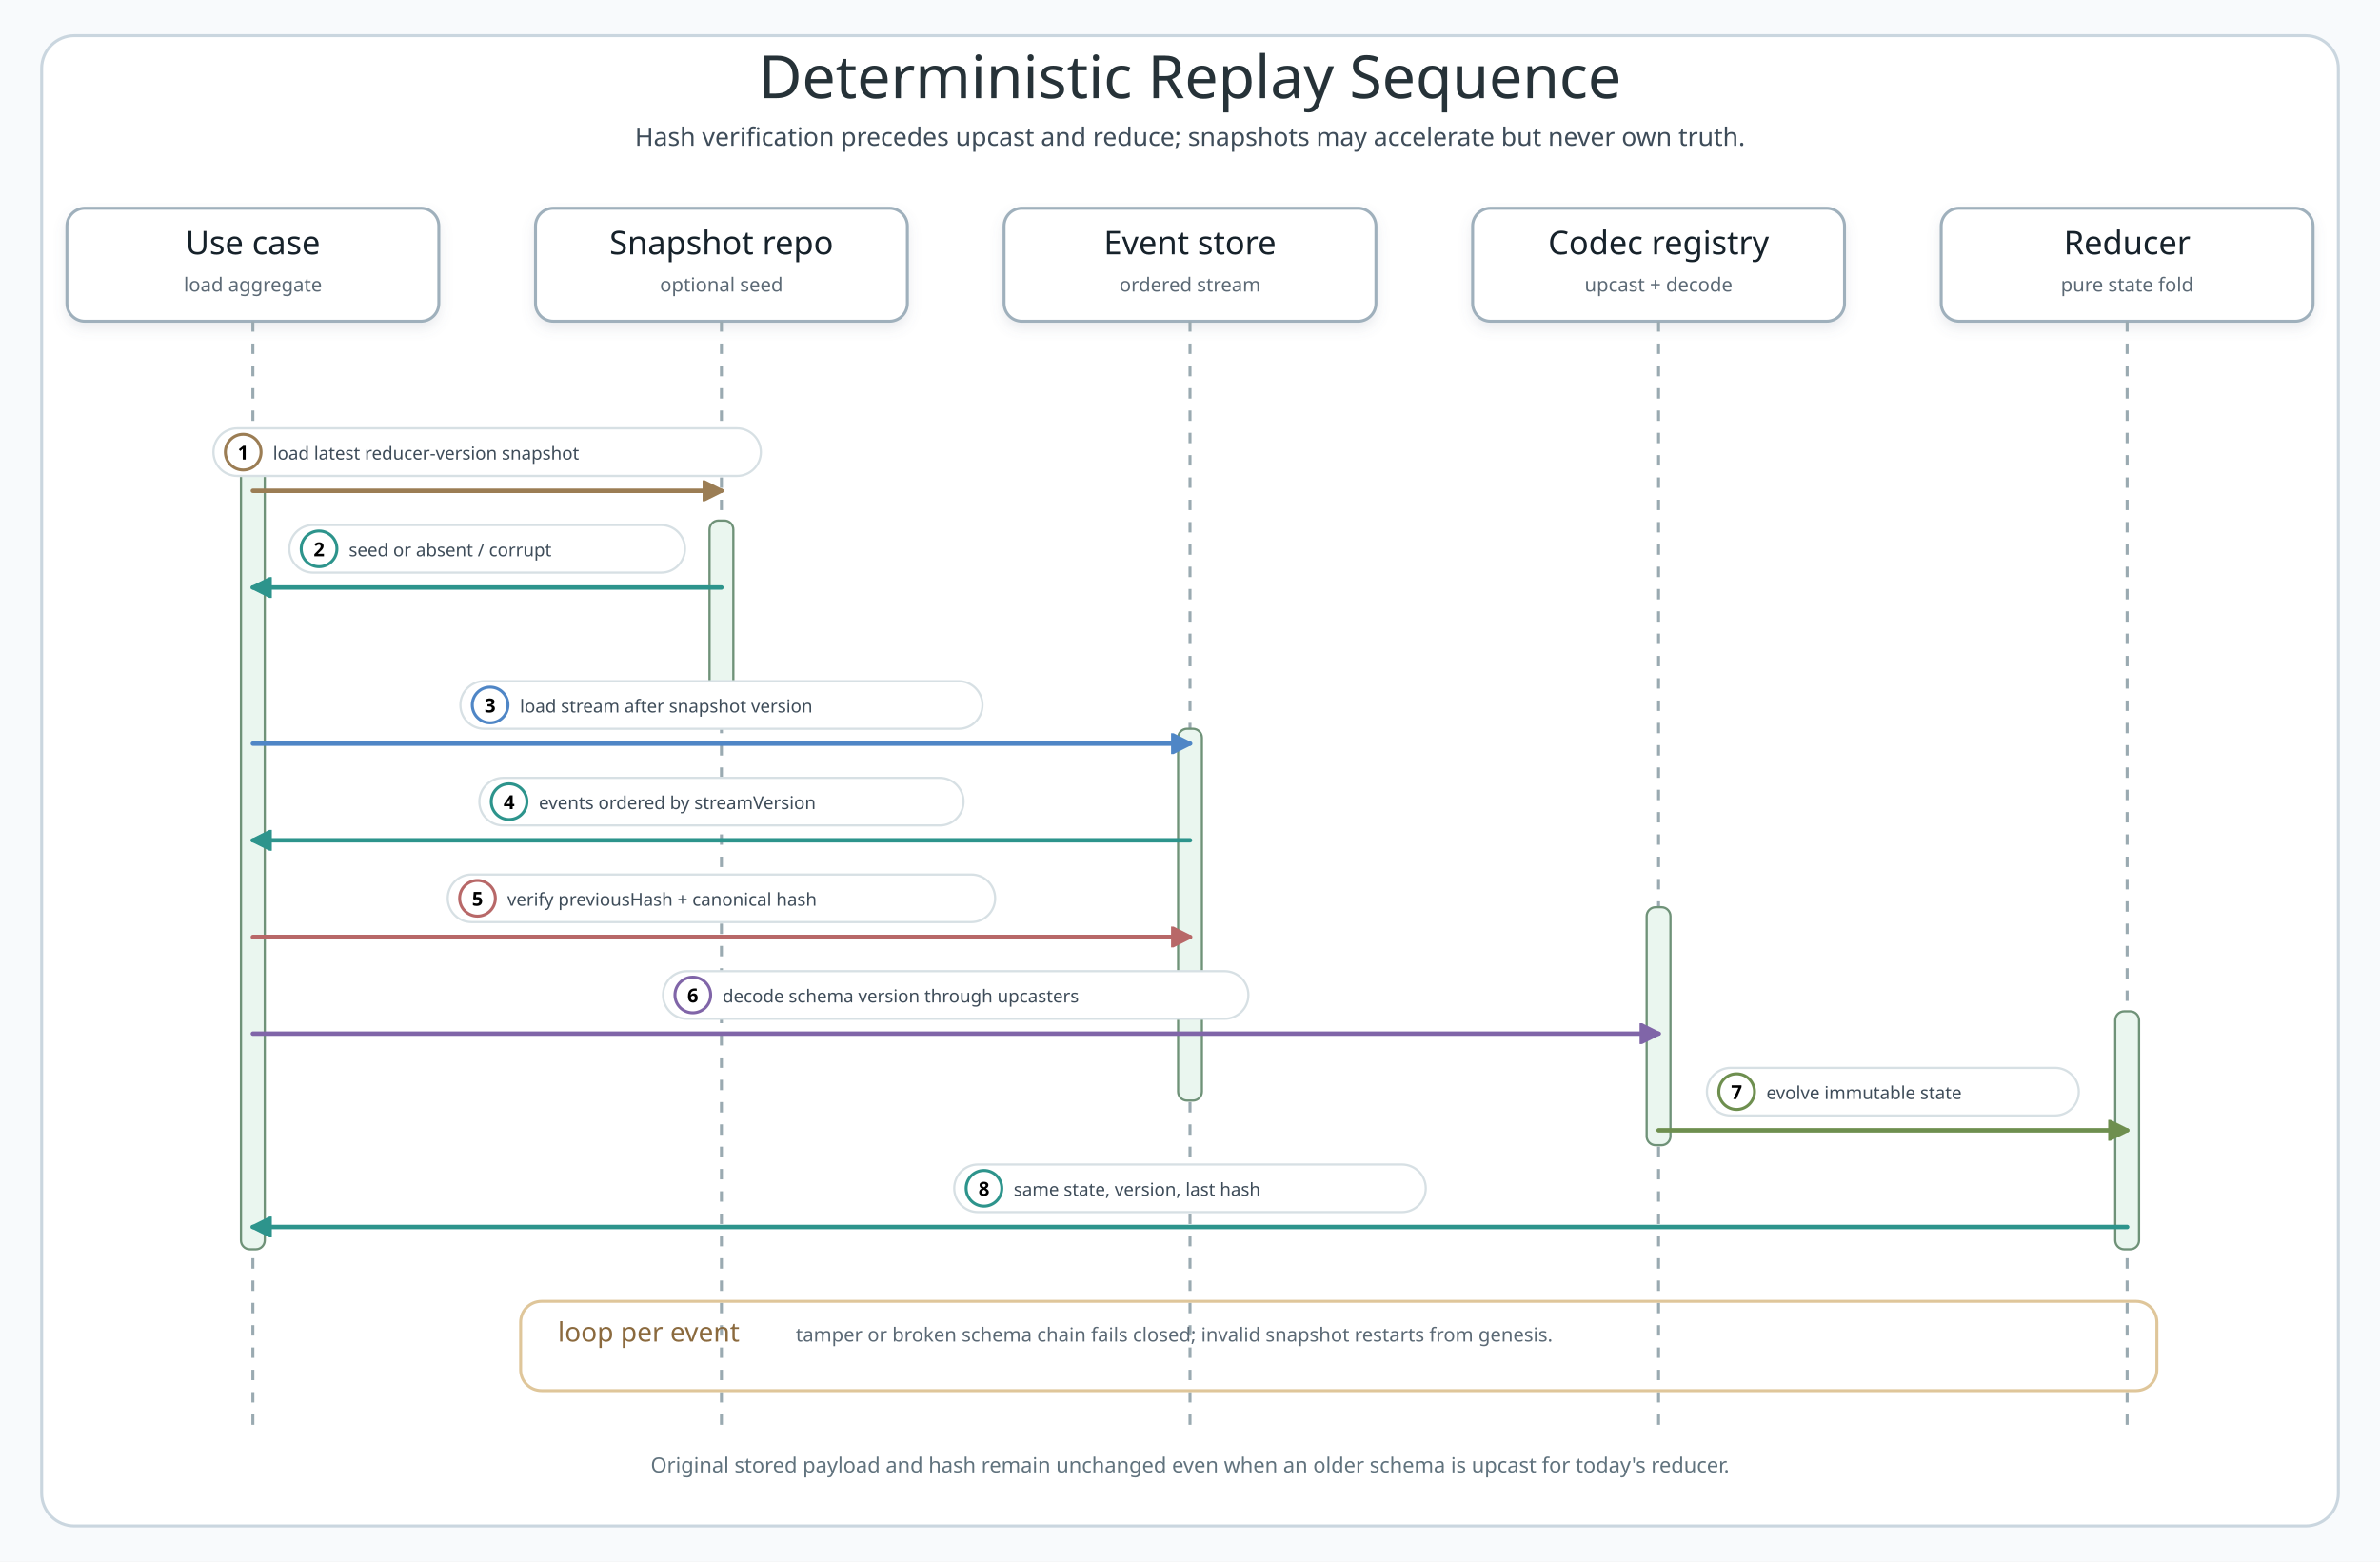
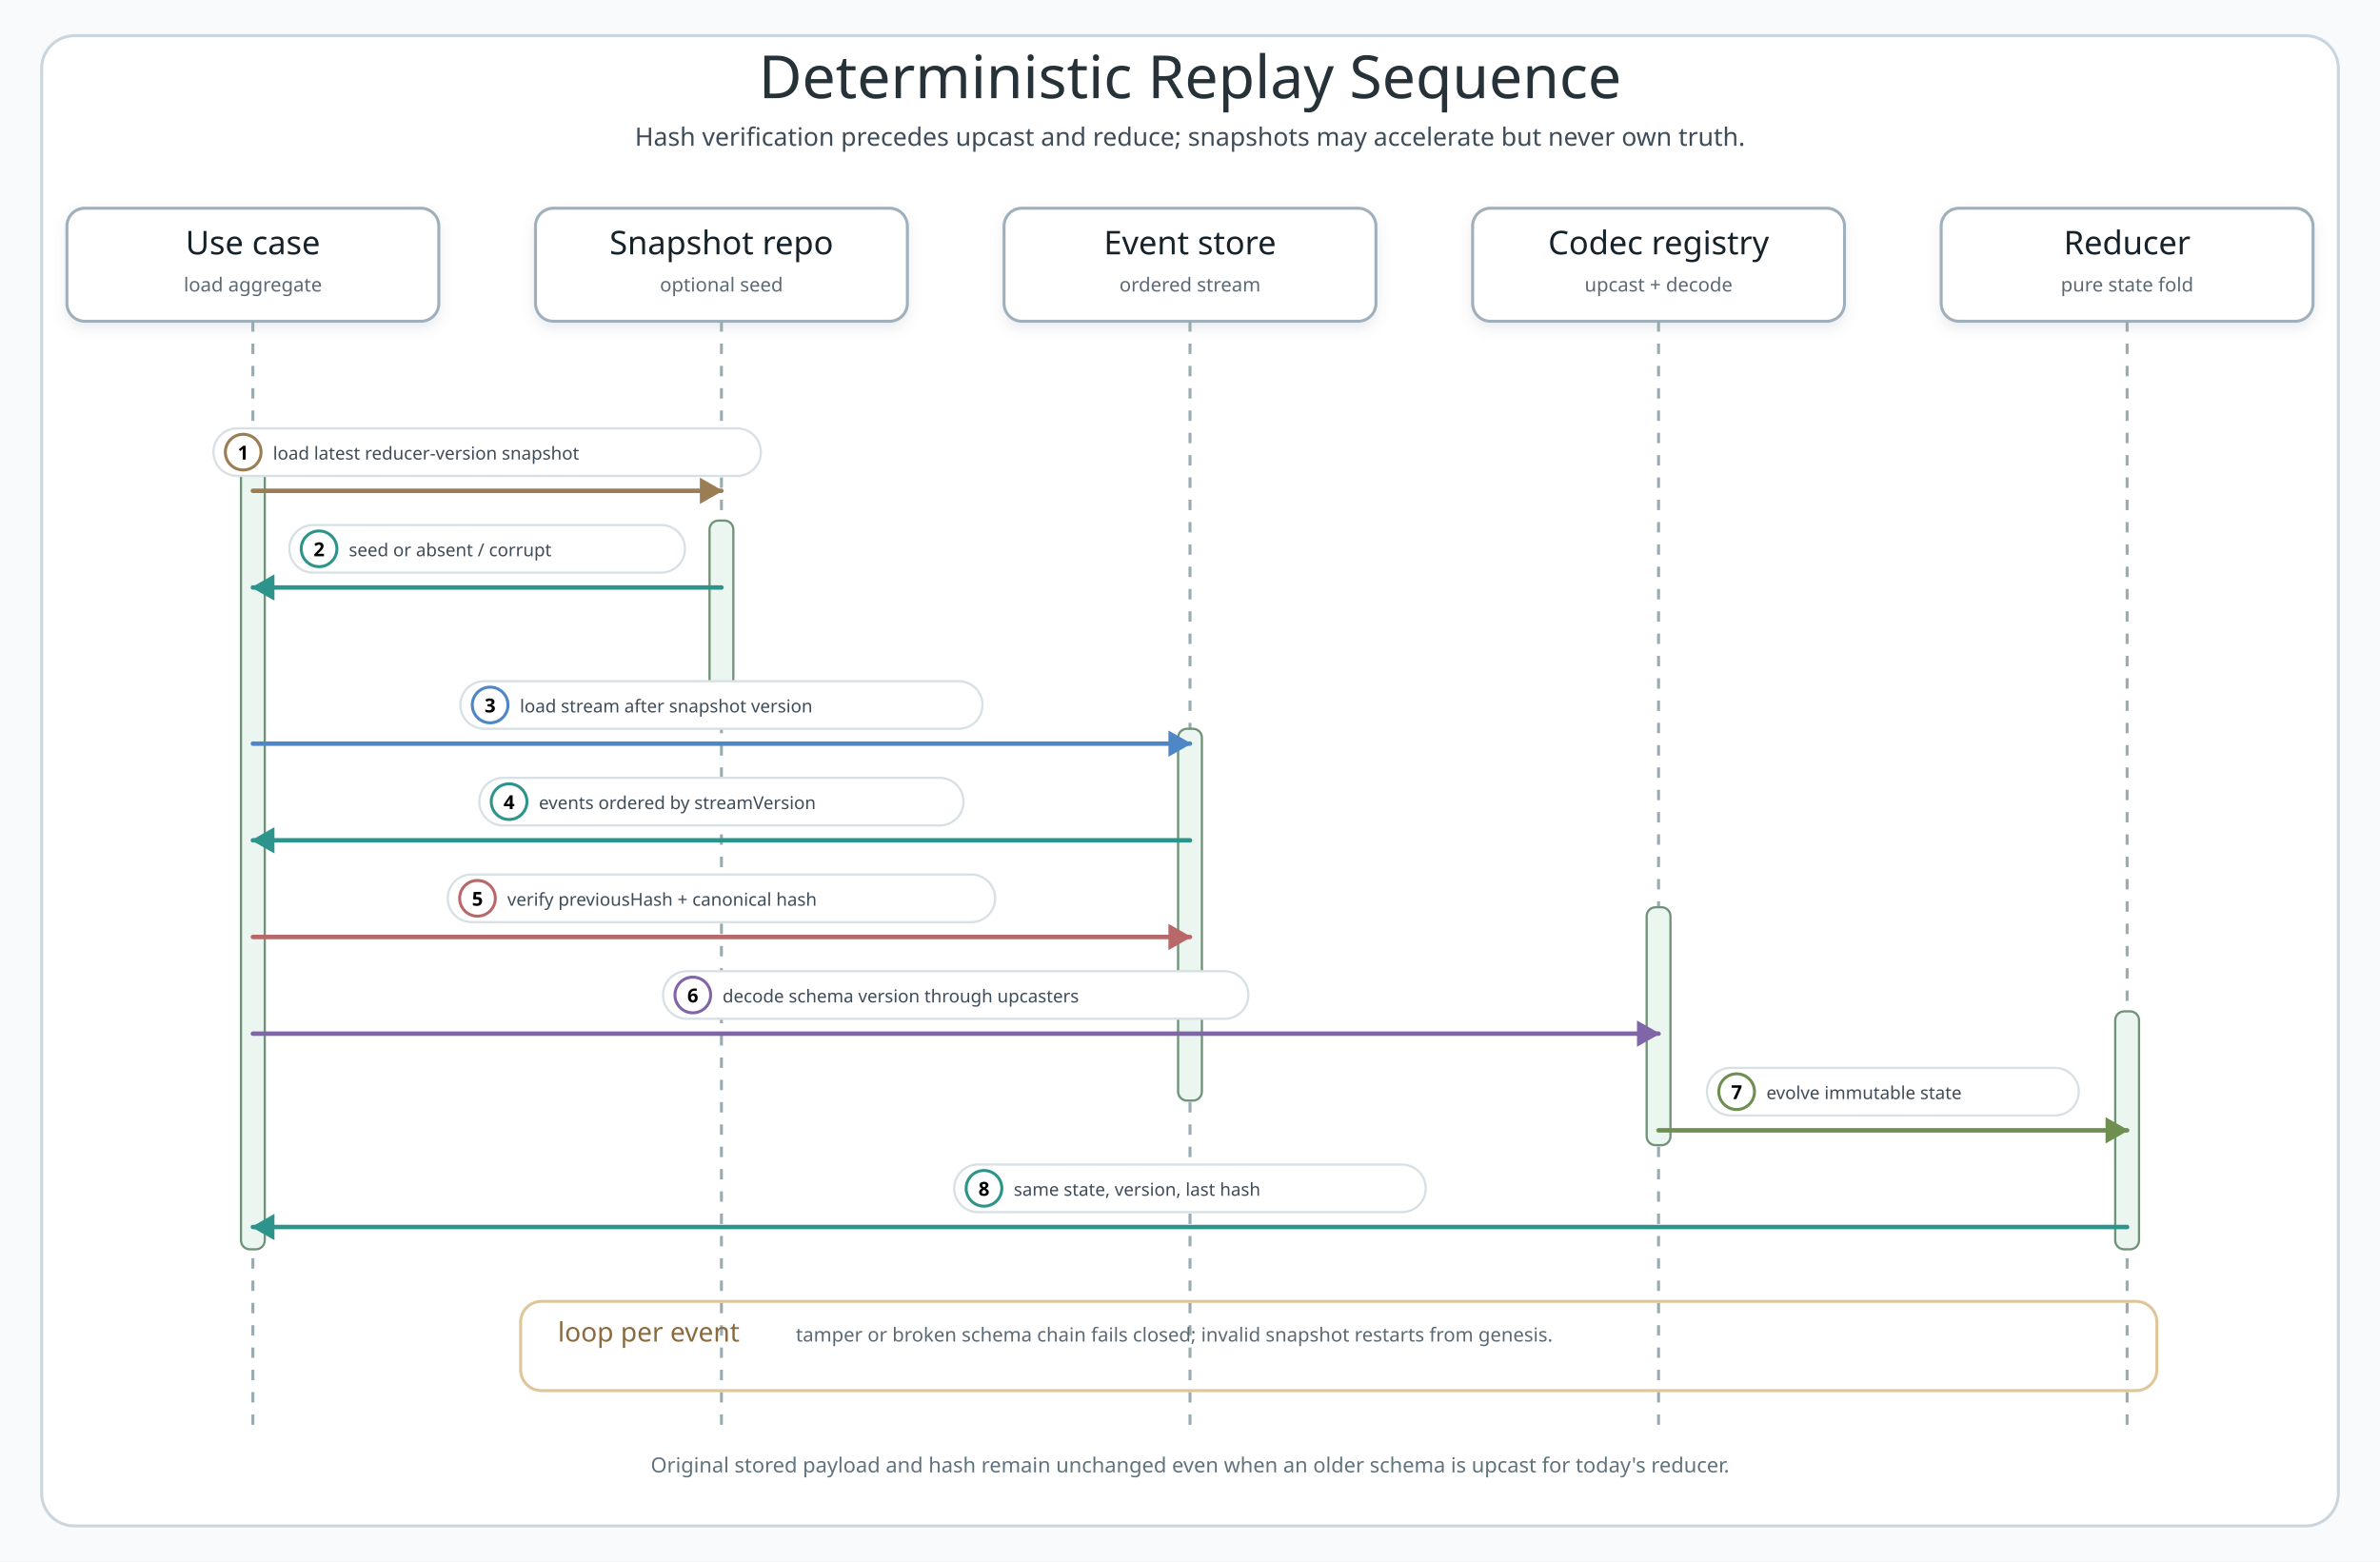
<svg xmlns="http://www.w3.org/2000/svg" width="1600" height="1050" viewBox="0 0 1600 1050" role="img" aria-labelledby="title desc">
  <defs>
    <filter id="shadow" x="-10%" y="-10%" width="120%" height="130%">
      <feDropShadow dx="0" dy="4" stdDeviation="4" flood-color="#64748B" flood-opacity="0.14" />
    </filter>
    <marker id="seq-blue" viewBox="0 0 10 10" markerWidth="14" markerHeight="14" refX="9" refY="5" orient="auto" markerUnits="userSpaceOnUse">
      <path d="M 0 0 L 10 5 L 0 10 Z" fill="#4F86C6" stroke="#4F86C6" stroke-dasharray="none" />
    </marker>
    <marker id="seq-green" viewBox="0 0 10 10" markerWidth="14" markerHeight="14" refX="9" refY="5" orient="auto" markerUnits="userSpaceOnUse">
      <path d="M 0 0 L 10 5 L 0 10 Z" fill="#6E8F4F" stroke="#6E8F4F" stroke-dasharray="none" />
    </marker>
    <marker id="seq-amber" viewBox="0 0 10 10" markerWidth="14" markerHeight="14" refX="9" refY="5" orient="auto" markerUnits="userSpaceOnUse">
      <path d="M 0 0 L 10 5 L 0 10 Z" fill="#9B7D54" stroke="#9B7D54" stroke-dasharray="none" />
    </marker>
    <marker id="seq-red" viewBox="0 0 10 10" markerWidth="14" markerHeight="14" refX="9" refY="5" orient="auto" markerUnits="userSpaceOnUse">
      <path d="M 0 0 L 10 5 L 0 10 Z" fill="#B86868" stroke="#B86868" stroke-dasharray="none" />
    </marker>
    <marker id="seq-purple" viewBox="0 0 10 10" markerWidth="14" markerHeight="14" refX="9" refY="5" orient="auto" markerUnits="userSpaceOnUse">
      <path d="M 0 0 L 10 5 L 0 10 Z" fill="#8065A8" stroke="#8065A8" stroke-dasharray="none" />
    </marker>
    <marker id="seq-teal" viewBox="0 0 10 10" markerWidth="14" markerHeight="14" refX="9" refY="5" orient="auto" markerUnits="userSpaceOnUse">
      <path d="M 0 0 L 10 5 L 0 10 Z" fill="#2D948C" stroke="#2D948C" stroke-dasharray="none" />
    </marker>
    <style>
  .bg{fill:#F8FAFC}.frame{fill:#FFF;stroke:#CAD6DF;stroke-width:2}.alt{fill:none;stroke:#DFC69A;stroke-width:2}.zone{stroke-width:2}.blueZone{fill:#EFF6FF;stroke:#A8C7EA}.greenZone{fill:#F0F8F0;stroke:#B8D7AE}.purpleZone{fill:#F8F3FF;stroke:#D7C3EF}.amberZone{fill:#FFF7E8;stroke:#DFC69A}.title{font-family:"Architects Daughter";font-size:40px;fill:#263238}.subtitle,.body,.small,.msg,.footer{font-family:"Comic Mono";fill:#3E4C59}.subtitle{font-size:17px}.zoneTitle{font-family:"Architects Daughter";font-size:25px;fill:#344154}.cardTitle,.participant{font-family:"Architects Daughter";font-size:22px;fill:#16202A}.body{font-size:15px}.small{font-size:13px;fill:#5B6975}.footer{font-size:14px;fill:#60727D}.card{fill:#FFF;stroke:#9FB0BC;stroke-width:2}.blueCard{fill:#EFF6FF;stroke:#4F86C6}.greenCard{fill:#F0F8F0;stroke:#6E8F4F}.amberCard{fill:#FFF7E8;stroke:#9B7D54}.redCard{fill:#FFF0F0;stroke:#B86868}.purpleCard{fill:#F8F3FF;stroke:#8065A8}.edgePath{fill:none;stroke-width:3;stroke-linecap:round;stroke-linejoin:round}.blueEdge{stroke:#4F86C6;marker-end:url(#seq-blue)}.greenEdge{stroke:#6E8F4F;marker-end:url(#seq-green)}.amberEdge{stroke:#9B7D54;marker-end:url(#seq-amber)}.redEdge{stroke:#B86868;marker-end:url(#seq-red)}.purpleEdge{stroke:#8065A8;marker-end:url(#seq-purple)}.tealEdge{stroke:#2D948C;marker-end:url(#seq-teal)}.dashed{stroke-dasharray:9 7}.lifeline{stroke:#9AAAB1;stroke-width:2;stroke-dasharray:7 8}.activation{fill:#EAF6EF;stroke:#6F9278;stroke-width:1.5}.labelPill{fill:#FFF;stroke:#D7E0E4;stroke-width:1.5}.badge{font-family:"Comic Mono";font-size:13px;font-weight:700}.frameLabel{font-family:"Architects Daughter";font-size:18px;fill:#8B6A3E}
</style>
  </defs>
  <rect class="bg" width="1600" height="1050" />
  <rect class="frame" x="28" y="24" width="1544" height="1002" rx="22" />
  <text class="title" x="800" y="66" text-anchor="middle">Deterministic Replay Sequence</text>
  <text class="subtitle" x="800" y="98" text-anchor="middle">Hash verification precedes upcast and reduce; snapshots may accelerate but never own truth.</text>
  <g filter="url(#shadow)">
    <rect class="card" x="45" y="140" width="250" height="76" rx="12" />
    <text class="participant" x="170" y="171" text-anchor="middle">Use case</text>
    <text class="small" x="170" y="196" text-anchor="middle">load aggregate</text>
  </g>
  <line class="lifeline" x1="170" y1="216" x2="170" y2="960" />
  <g filter="url(#shadow)">
    <rect class="card" x="360" y="140" width="250" height="76" rx="12" />
    <text class="participant" x="485" y="171" text-anchor="middle">Snapshot repo</text>
    <text class="small" x="485" y="196" text-anchor="middle">optional seed</text>
  </g>
  <line class="lifeline" x1="485" y1="216" x2="485" y2="960" />
  <g filter="url(#shadow)">
    <rect class="card" x="675" y="140" width="250" height="76" rx="12" />
    <text class="participant" x="800" y="171" text-anchor="middle">Event store</text>
    <text class="small" x="800" y="196" text-anchor="middle">ordered stream</text>
  </g>
  <line class="lifeline" x1="800" y1="216" x2="800" y2="960" />
  <g filter="url(#shadow)">
    <rect class="card" x="990" y="140" width="250" height="76" rx="12" />
    <text class="participant" x="1115" y="171" text-anchor="middle">Codec registry</text>
    <text class="small" x="1115" y="196" text-anchor="middle">upcast + decode</text>
  </g>
  <line class="lifeline" x1="1115" y1="216" x2="1115" y2="960" />
  <g filter="url(#shadow)">
    <rect class="card" x="1305" y="140" width="250" height="76" rx="12" />
    <text class="participant" x="1430" y="171" text-anchor="middle">Reducer</text>
    <text class="small" x="1430" y="196" text-anchor="middle">pure state fold</text>
  </g>
  <line class="lifeline" x1="1430" y1="216" x2="1430" y2="960" />
  <rect class="activation" x="162" y="300" width="16" height="540" rx="6" />
  <rect class="activation" x="477" y="350" width="16" height="130" rx="6" />
  <rect class="activation" x="792" y="490" width="16" height="250" rx="6" />
  <rect class="activation" x="1107" y="610" width="16" height="160" rx="6" />
  <rect class="activation" x="1422" y="680" width="16" height="160" rx="6" />
  <rect class="labelPill" x="143.5" y="288" width="368" height="32" rx="16" />
  <circle cx="163.5" cy="304" r="12" fill="#FFF" stroke="#9B7D54" stroke-width="2" />
  <text class="badge num" x="163.5" y="309" text-anchor="middle">1</text>
  <text class="msg" x="183.5" y="309">load latest reducer-version snapshot</text>
  <g class="edge" data-edge="message-1" data-label="load latest reducer-version snapshot">
-     <path data-connector="message-1" class="edgePath amberEdge" d="M170 330 L485 330" />
+     <path data-connector="message-1" class="edgePath amberEdge" style="marker-end:none" d="M170 330 L485 330" />
+     <polygon data-connector-head="message-1" data-arrow-direction="right" points="485,330 471,322 471,338" fill="#9B7D54" stroke="#9B7D54" stroke-dasharray="none" style="stroke-dasharray:none" />
  </g>
  <rect class="labelPill" x="194.5" y="353" width="266" height="32" rx="16" />
  <circle cx="214.5" cy="369" r="12" fill="#FFF" stroke="#2D948C" stroke-width="2" />
  <text class="badge num" x="214.5" y="374" text-anchor="middle">2</text>
  <text class="msg" x="234.5" y="374">seed or absent / corrupt</text>
  <g class="edge" data-edge="message-2" data-label="seed or absent / corrupt">
-     <path data-connector="message-2" class="edgePath tealEdge" d="M485 395 L170 395" />
+     <path data-connector="message-2" class="edgePath tealEdge" style="marker-end:none" d="M485 395 L170 395" />
+     <polygon data-connector-head="message-2" data-arrow-direction="left" points="170,395 184,387 184,403" fill="#2D948C" stroke="#2D948C" stroke-dasharray="none" style="stroke-dasharray:none" />
  </g>
  <rect class="labelPill" x="309.5" y="458" width="351" height="32" rx="16" />
  <circle cx="329.5" cy="474" r="12" fill="#FFF" stroke="#4F86C6" stroke-width="2" />
  <text class="badge num" x="329.5" y="479" text-anchor="middle">3</text>
  <text class="msg" x="349.5" y="479">load stream after snapshot version</text>
  <g class="edge" data-edge="message-3" data-label="load stream after snapshot version">
-     <path data-connector="message-3" class="edgePath blueEdge" d="M170 500 L800 500" />
+     <path data-connector="message-3" class="edgePath blueEdge" style="marker-end:none" d="M170 500 L800 500" />
+     <polygon data-connector-head="message-3" data-arrow-direction="right" points="800,500 786,492 786,508" fill="#4F86C6" stroke="#4F86C6" stroke-dasharray="none" style="stroke-dasharray:none" />
  </g>
  <rect class="labelPill" x="322.25" y="523" width="325.5" height="32" rx="16" />
  <circle cx="342.25" cy="539" r="12" fill="#FFF" stroke="#2D948C" stroke-width="2" />
  <text class="badge num" x="342.25" y="544" text-anchor="middle">4</text>
  <text class="msg" x="362.25" y="544">events ordered by streamVersion</text>
  <g class="edge" data-edge="message-4" data-label="events ordered by streamVersion">
-     <path data-connector="message-4" class="edgePath tealEdge" d="M800 565 L170 565" />
+     <path data-connector="message-4" class="edgePath tealEdge" style="marker-end:none" d="M800 565 L170 565" />
+     <polygon data-connector-head="message-4" data-arrow-direction="left" points="170,565 184,557 184,573" fill="#2D948C" stroke="#2D948C" stroke-dasharray="none" style="stroke-dasharray:none" />
  </g>
  <rect class="labelPill" x="301" y="588" width="368" height="32" rx="16" />
  <circle cx="321" cy="604" r="12" fill="#FFF" stroke="#B86868" stroke-width="2" />
  <text class="badge num" x="321" y="609" text-anchor="middle">5</text>
  <text class="msg" x="341" y="609">verify previousHash + canonical hash</text>
  <g class="edge" data-edge="message-5" data-label="verify previousHash + canonical hash">
-     <path data-connector="message-5" class="edgePath redEdge" d="M170 630 L800 630" />
+     <path data-connector="message-5" class="edgePath redEdge" style="marker-end:none" d="M170 630 L800 630" />
+     <polygon data-connector-head="message-5" data-arrow-direction="right" points="800,630 786,622 786,638" fill="#B86868" stroke="#B86868" stroke-dasharray="none" style="stroke-dasharray:none" />
  </g>
  <rect class="labelPill" x="445.75" y="653" width="393.5" height="32" rx="16" />
  <circle cx="465.75" cy="669" r="12" fill="#FFF" stroke="#8065A8" stroke-width="2" />
  <text class="badge num" x="465.75" y="674" text-anchor="middle">6</text>
  <text class="msg" x="485.75" y="674">decode schema version through upcasters</text>
  <g class="edge" data-edge="message-6" data-label="decode schema version through upcasters">
-     <path data-connector="message-6" class="edgePath purpleEdge" d="M170 695 L1115 695" />
+     <path data-connector="message-6" class="edgePath purpleEdge" style="marker-end:none" d="M170 695 L1115 695" />
+     <polygon data-connector-head="message-6" data-arrow-direction="right" points="1115,695 1101,687 1101,703" fill="#8065A8" stroke="#8065A8" stroke-dasharray="none" style="stroke-dasharray:none" />
  </g>
  <rect class="labelPill" x="1147.5" y="718" width="250" height="32" rx="16" />
  <circle cx="1167.5" cy="734" r="12" fill="#FFF" stroke="#6E8F4F" stroke-width="2" />
  <text class="badge num" x="1167.5" y="739" text-anchor="middle">7</text>
  <text class="msg" x="1187.5" y="739">evolve immutable state</text>
  <g class="edge" data-edge="message-7" data-label="evolve immutable state">
-     <path data-connector="message-7" class="edgePath greenEdge" d="M1115 760 L1430 760" />
+     <path data-connector="message-7" class="edgePath greenEdge" style="marker-end:none" d="M1115 760 L1430 760" />
+     <polygon data-connector-head="message-7" data-arrow-direction="right" points="1430,760 1416,752 1416,768" fill="#6E8F4F" stroke="#6E8F4F" stroke-dasharray="none" style="stroke-dasharray:none" />
  </g>
  <rect class="labelPill" x="641.5" y="783" width="317" height="32" rx="16" />
  <circle cx="661.5" cy="799" r="12" fill="#FFF" stroke="#2D948C" stroke-width="2" />
  <text class="badge num" x="661.5" y="804" text-anchor="middle">8</text>
  <text class="msg" x="681.5" y="804">same state, version, last hash</text>
  <g class="edge" data-edge="message-8" data-label="same state, version, last hash">
-     <path data-connector="message-8" class="edgePath tealEdge" d="M1430 825 L170 825" />
+     <path data-connector="message-8" class="edgePath tealEdge" style="marker-end:none" d="M1430 825 L170 825" />
+     <polygon data-connector-head="message-8" data-arrow-direction="left" points="170,825 184,817 184,833" fill="#2D948C" stroke="#2D948C" stroke-dasharray="none" style="stroke-dasharray:none" />
  </g>
  <rect class="alt" x="350" y="875" width="1100" height="60" rx="14" />
  <text class="frameLabel" x="375" y="902">loop per event</text>
  <text class="small" x="535" y="902">tamper or broken schema chain fails closed; invalid snapshot restarts from genesis.</text>
  <text class="footer" x="800" y="990" text-anchor="middle">Original stored payload and hash remain unchanged even when an older schema is upcast for today's reducer.</text>
</svg>
